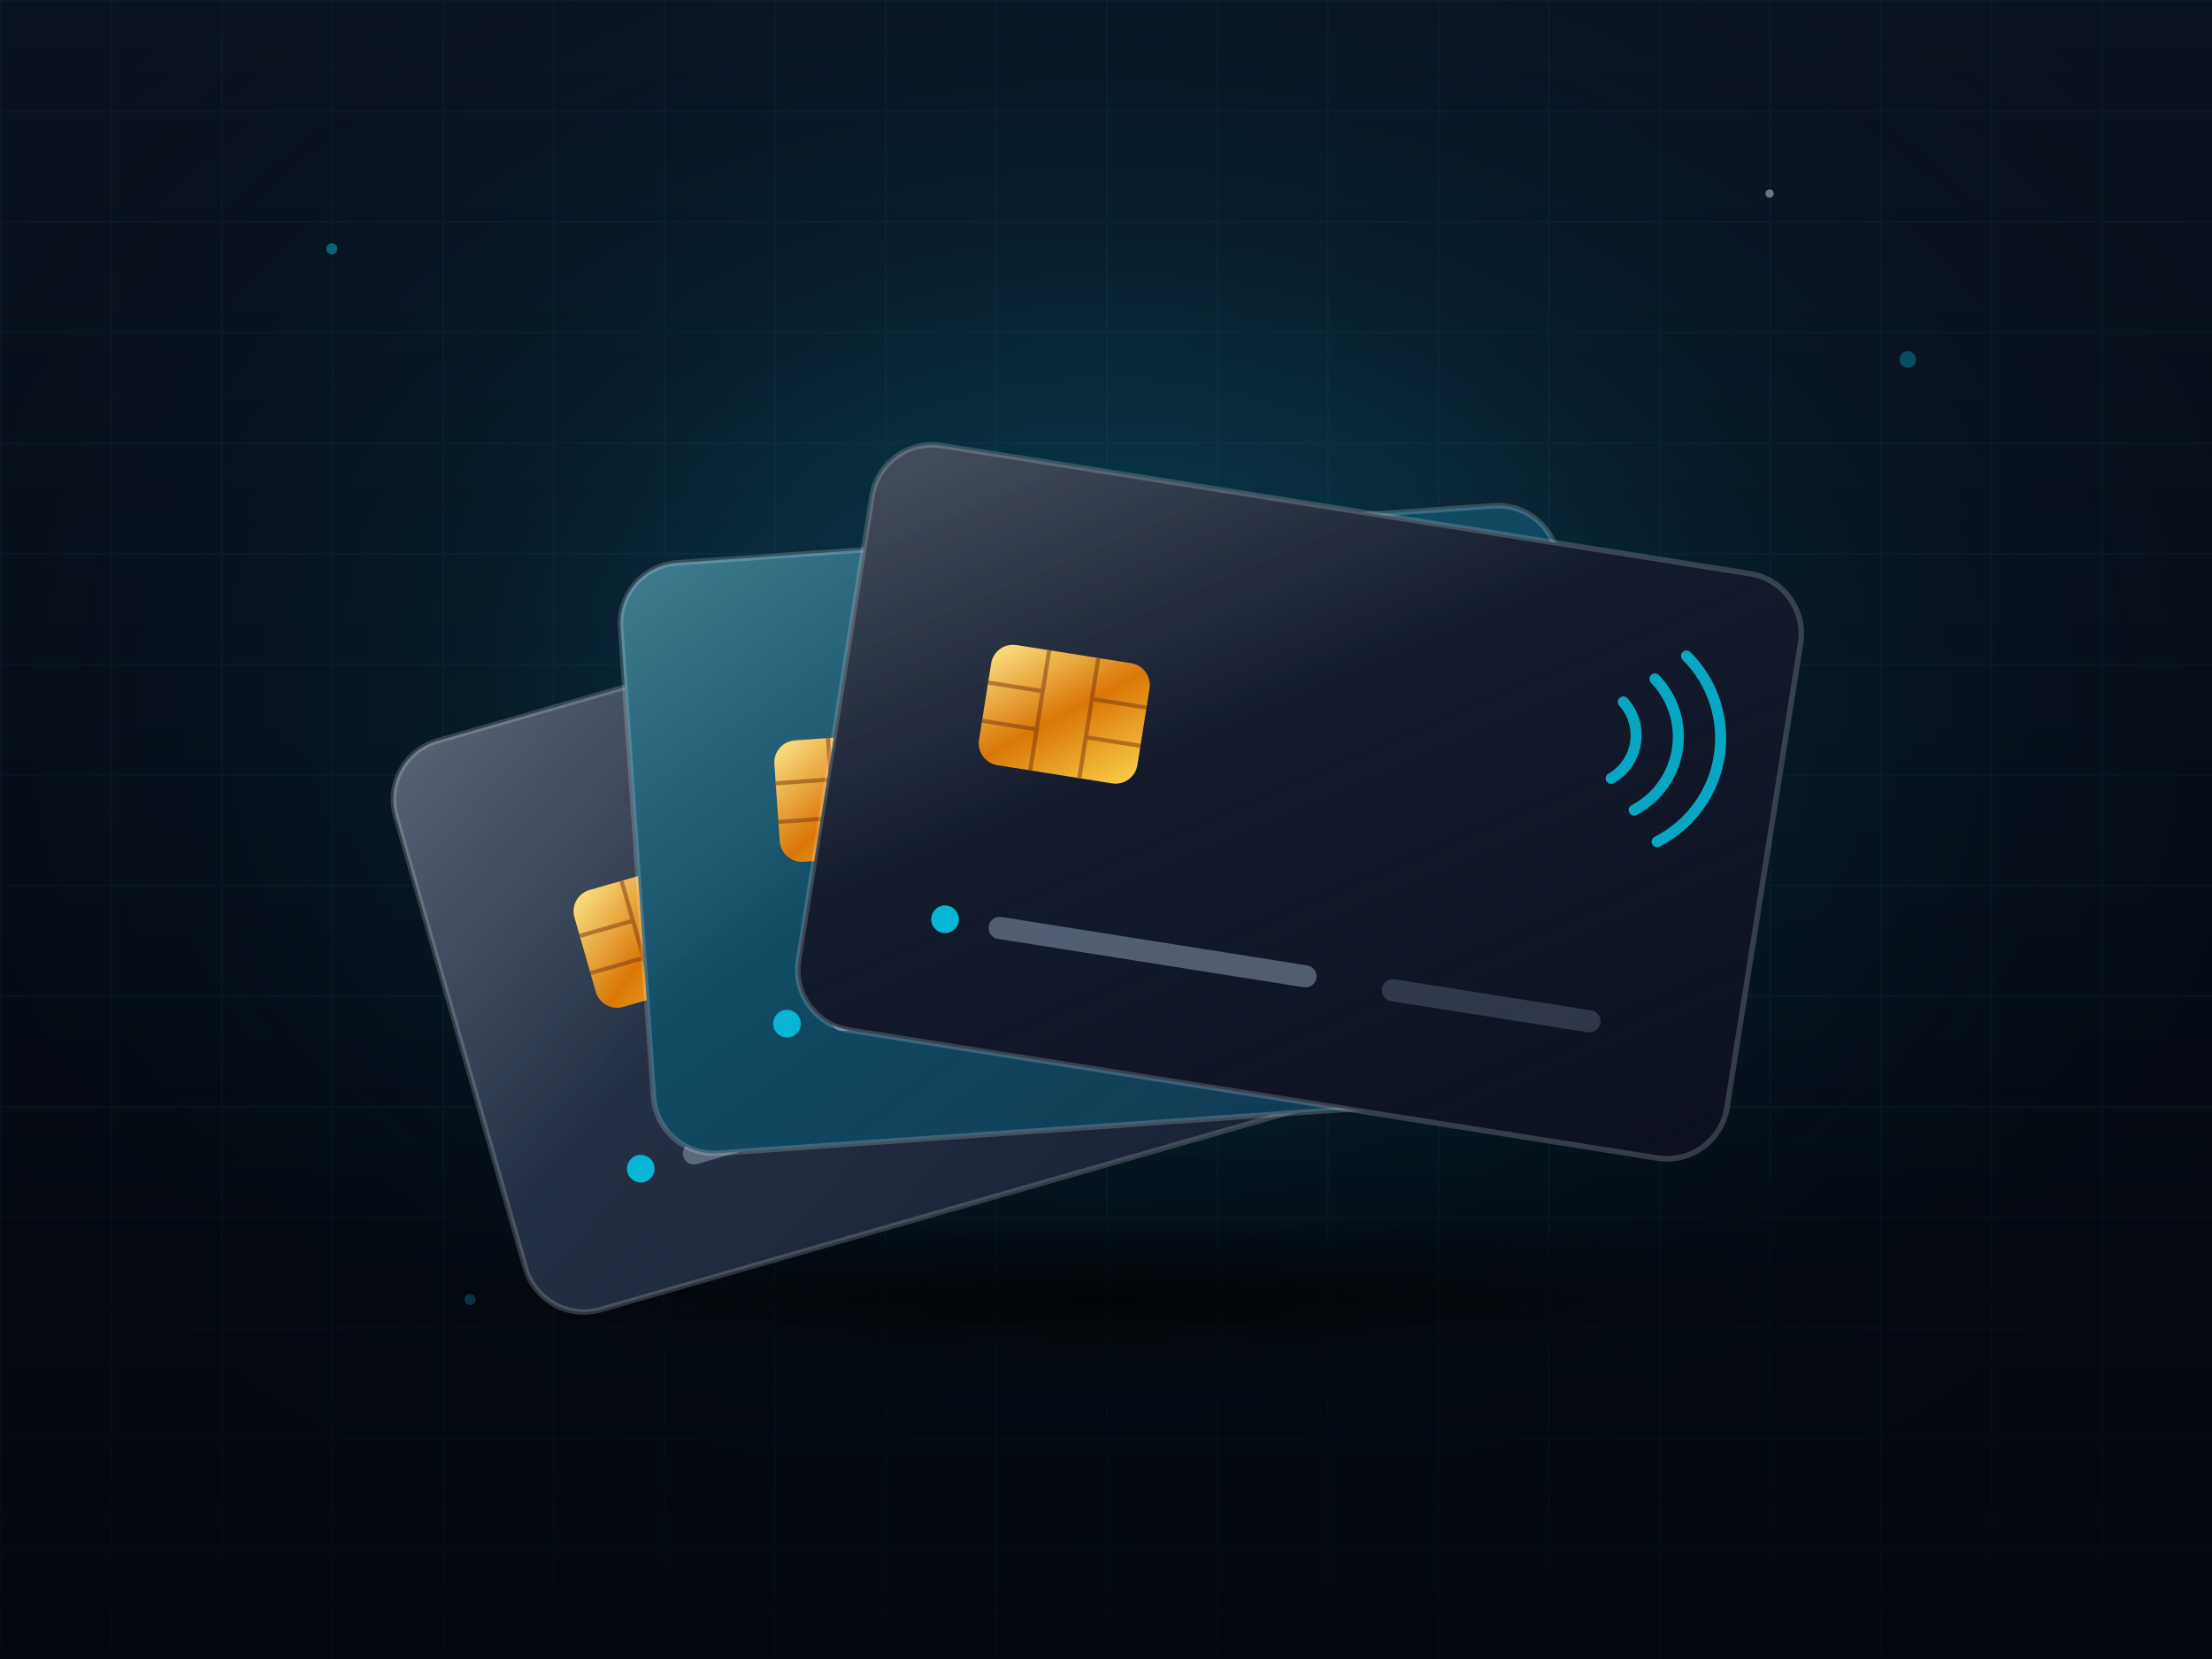
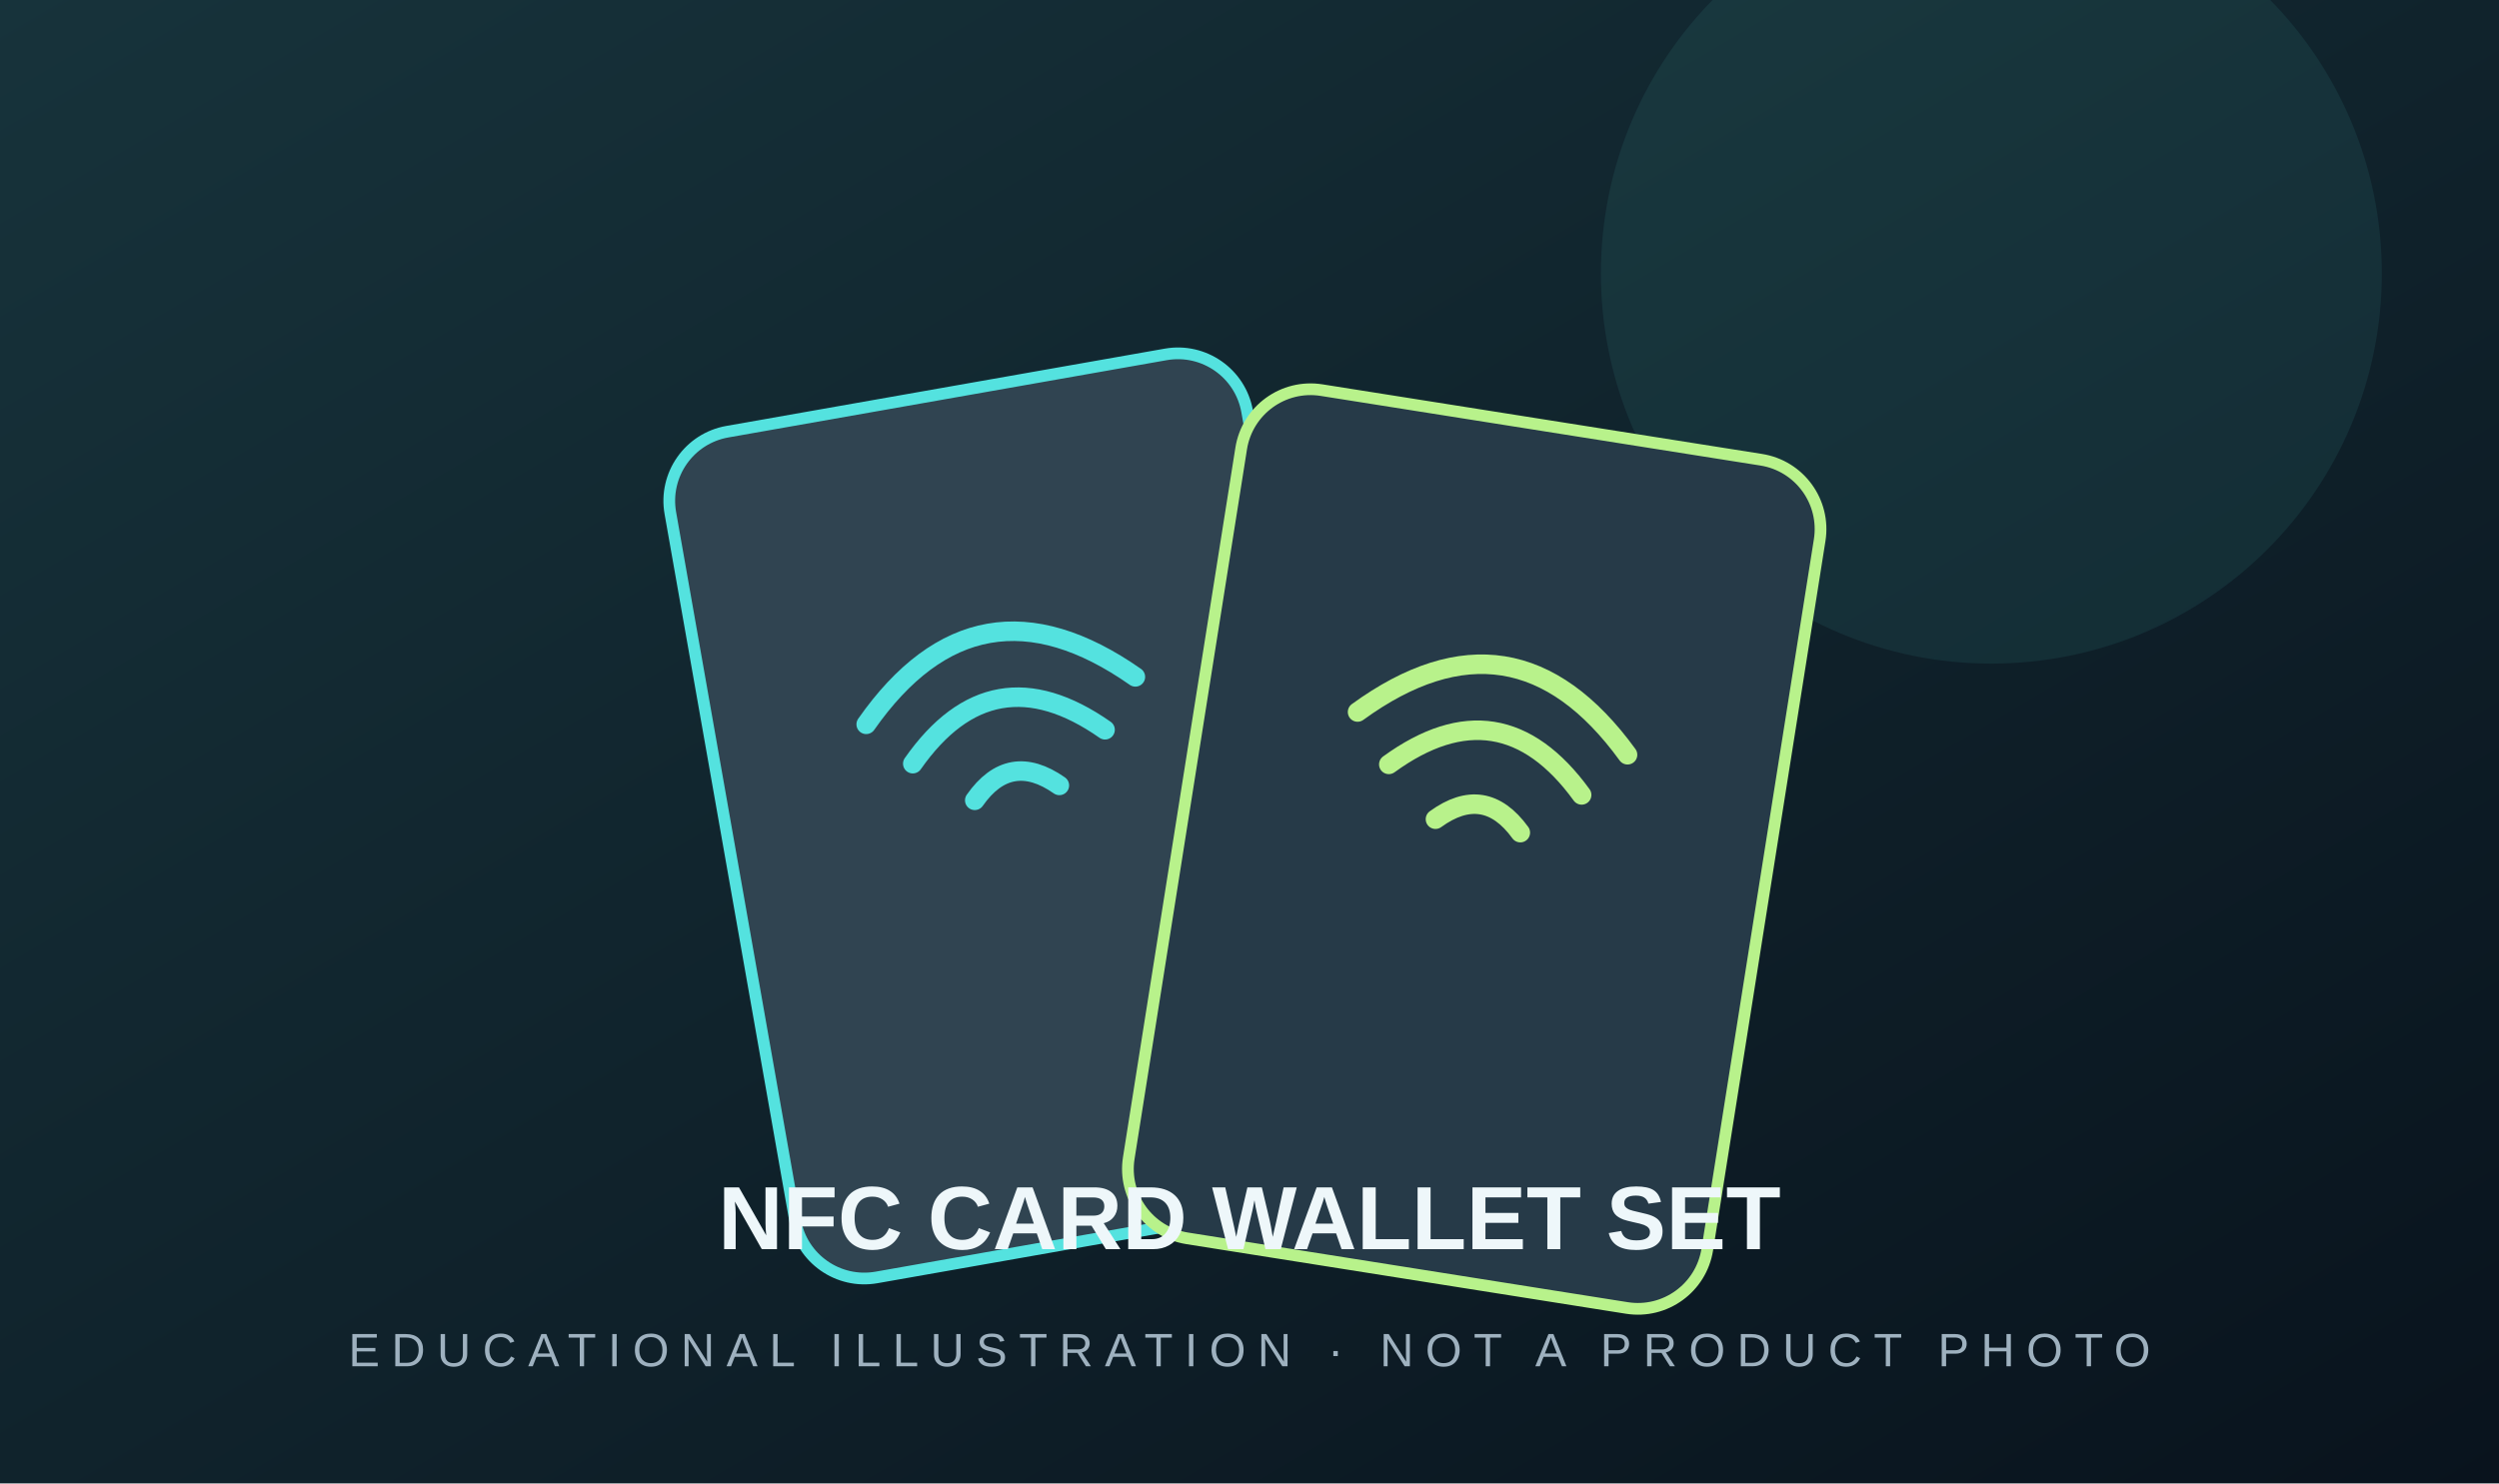
- <svg xmlns="http://www.w3.org/2000/svg" viewBox="0 0 800 600" width="800" height="600">
+ <svg xmlns="http://www.w3.org/2000/svg" viewBox="0 0 640 380" role="img" aria-labelledby="title desc">
  <defs>
-     <radialGradient id="glow" cx="50%" cy="42%" r="62%">
-       <stop offset="0%" stop-color="#06b6d4" stop-opacity="0.32" />
-       <stop offset="45%" stop-color="#06b6d4" stop-opacity="0.08" />
-       <stop offset="100%" stop-color="#020617" stop-opacity="0" />
-     </radialGradient>
-     <linearGradient id="base" x1="0" y1="0" x2="0" y2="1">
-       <stop offset="0%" stop-color="#0b1220" />
-       <stop offset="100%" stop-color="#03060d" />
-     </linearGradient>
-     <radialGradient id="floor" cx="50%" cy="50%" r="50%">
-       <stop offset="0%" stop-color="#000" stop-opacity="0.75" />
-       <stop offset="100%" stop-color="#000" stop-opacity="0" />
-     </radialGradient>
-     <pattern id="grid" width="40" height="40" patternUnits="userSpaceOnUse">
-       <path d="M40 0H0V40" fill="none" stroke="#06b6d4" stroke-opacity="0.06" stroke-width="1" />
-     </pattern>
-     <linearGradient id="fade" x1="0" y1="0" x2="0" y2="1">
-       <stop offset="0%" stop-color="#03060d" stop-opacity="0" />
-       <stop offset="100%" stop-color="#03060d" stop-opacity="1" />
+     <linearGradient id="bg" x2="1" y2="1">
+       <stop stop-color="#17333b" />
+       <stop offset="1" stop-color="#09131d" />
    </linearGradient>
  </defs>
-   <rect width="800" height="600" fill="url(#base)" />
-   <rect width="800" height="600" fill="url(#grid)" />
-   <rect width="800" height="600" fill="url(#glow)" />
-   <rect y="380" width="800" height="220" fill="url(#fade)" opacity="0.6" />
-   <circle cx="120" cy="90" r="2" fill="#06b6d4" opacity="0.5" />
-   <circle cx="690" cy="130" r="3" fill="#06b6d4" opacity="0.35" />
-   <circle cx="640" cy="70" r="1.5" fill="#fff" opacity="0.4" />
-   <circle cx="170" cy="470" r="2" fill="#06b6d4" opacity="0.3" />
-   <defs>
-     <linearGradient id="cardA" x1="0" y1="0" x2="1" y2="1">
-       <stop offset="0%" stop-color="#1e293b" />
-       <stop offset="100%" stop-color="#020617" />
-     </linearGradient>
-     <linearGradient id="cardB" x1="0" y1="0" x2="1" y2="1">
-       <stop offset="0%" stop-color="#155e75" />
-       <stop offset="100%" stop-color="#082f49" />
-     </linearGradient>
-     <linearGradient id="cardC" x1="0" y1="0" x2="1" y2="1">
-       <stop offset="0%" stop-color="#334155" />
-       <stop offset="100%" stop-color="#0f172a" />
-     </linearGradient>
-     <linearGradient id="cardSheen" x1="0" y1="0" x2="1" y2="1">
-       <stop offset="0%" stop-color="#fff" stop-opacity="0.18" />
-       <stop offset="40%" stop-color="#fff" stop-opacity="0" />
-       <stop offset="100%" stop-color="#fff" stop-opacity="0.04" />
-     </linearGradient>
-     <linearGradient id="chip" x1="0" y1="0" x2="1" y2="1">
-       <stop offset="0%" stop-color="#fde68a" />
-       <stop offset="50%" stop-color="#d97706" />
-       <stop offset="100%" stop-color="#fcd34d" />
-     </linearGradient>
-   </defs>
-   <ellipse cx="400" cy="470" rx="280" ry="30" fill="url(#floor)" />
-   <g transform="translate(330 330) rotate(-16)">
-     <rect x="-170" y="-107" width="340" height="214" rx="22" fill="url(#cardC)" stroke="#ffffff" stroke-opacity="0.18" stroke-width="2" />
-     <rect x="-170" y="-107" width="340" height="214" rx="22" fill="url(#cardSheen)" />
-     <g transform="translate(-118 -40)">
-       <rect width="58" height="44" rx="8" fill="url(#chip)" />
-       <path d="M0 15H20M0 29H20M38 15H58M38 29H58M20 0V44M38 0V44" stroke="#78350f" stroke-opacity="0.5" stroke-width="1.5" />
+   <rect width="640" height="380" fill="url(#bg)" />
+   <circle cx="510" cy="70" r="100" fill="#54e2df" opacity=".08" />
+   <g transform="translate(176 76)">
+     <g transform="rotate(-10 100 100)">
+       <rect x="5" y="20" width="150" height="220" rx="18" fill="#304451" stroke="#54e2df" stroke-width="3" />
+       <path d="M45 100q35-35 70 0M55 112q25-25 50 0M69 124q11-11 22 0" fill="none" stroke="#54e2df" stroke-width="5" stroke-linecap="round" />
    </g>
-     <g fill="none" stroke="#06b6d4" stroke-width="4" stroke-linecap="round" opacity="0.9" transform="translate(110 -40)">
-       <path d="M0 -14 A 18 18 0 0 1 0 14" />
-       <path d="M10 -24 A 30 30 0 0 1 10 24" />
-       <path d="M20 -34 A 42 42 0 0 1 20 34" />
+     <g transform="translate(126 15) rotate(9 100 100)">
+       <rect x="5" y="20" width="150" height="220" rx="18" fill="#263a48" stroke="#b8f28b" stroke-width="3" />
+       <path d="M45 100q35-35 70 0M55 112q25-25 50 0M69 124q11-11 22 0" fill="none" stroke="#b8f28b" stroke-width="5" stroke-linecap="round" />
    </g>
-     <circle cx="-120" cy="62" r="5" fill="#06b6d4" />
-     <rect x="-104" y="58" width="120" height="8" rx="4" fill="#94a3b8" opacity="0.5" />
-     <rect x="40" y="58" width="80" height="8" rx="4" fill="#94a3b8" opacity="0.25" />
  </g>
-   <g transform="translate(400 300) rotate(-4)">
-     <rect x="-170" y="-107" width="340" height="214" rx="22" fill="url(#cardB)" stroke="#ffffff" stroke-opacity="0.18" stroke-width="2" />
-     <rect x="-170" y="-107" width="340" height="214" rx="22" fill="url(#cardSheen)" />
-     <g transform="translate(-118 -40)">
-       <rect width="58" height="44" rx="8" fill="url(#chip)" />
-       <path d="M0 15H20M0 29H20M38 15H58M38 29H58M20 0V44M38 0V44" stroke="#78350f" stroke-opacity="0.5" stroke-width="1.5" />
-     </g>
-     <g fill="none" stroke="#06b6d4" stroke-width="4" stroke-linecap="round" opacity="0.9" transform="translate(110 -40)">
-       <path d="M0 -14 A 18 18 0 0 1 0 14" />
-       <path d="M10 -24 A 30 30 0 0 1 10 24" />
-       <path d="M20 -34 A 42 42 0 0 1 20 34" />
-     </g>
-     <circle cx="-120" cy="62" r="5" fill="#06b6d4" />
-     <rect x="-104" y="58" width="120" height="8" rx="4" fill="#94a3b8" opacity="0.5" />
-     <rect x="40" y="58" width="80" height="8" rx="4" fill="#94a3b8" opacity="0.25" />
-   </g>
-   <g transform="translate(470 290) rotate(9)">
-     <rect x="-170" y="-107" width="340" height="214" rx="22" fill="url(#cardA)" stroke="#ffffff" stroke-opacity="0.18" stroke-width="2" />
-     <rect x="-170" y="-107" width="340" height="214" rx="22" fill="url(#cardSheen)" />
-     <g transform="translate(-118 -40)">
-       <rect width="58" height="44" rx="8" fill="url(#chip)" />
-       <path d="M0 15H20M0 29H20M38 15H58M38 29H58M20 0V44M38 0V44" stroke="#78350f" stroke-opacity="0.5" stroke-width="1.5" />
-     </g>
-     <g fill="none" stroke="#06b6d4" stroke-width="4" stroke-linecap="round" opacity="0.9" transform="translate(110 -40)">
-       <path d="M0 -14 A 18 18 0 0 1 0 14" />
-       <path d="M10 -24 A 30 30 0 0 1 10 24" />
-       <path d="M20 -34 A 42 42 0 0 1 20 34" />
-     </g>
-     <circle cx="-120" cy="62" r="5" fill="#06b6d4" />
-     <rect x="-104" y="58" width="120" height="8" rx="4" fill="#94a3b8" opacity="0.5" />
-     <rect x="40" y="58" width="80" height="8" rx="4" fill="#94a3b8" opacity="0.25" />
-   </g>
+   <text x="320" y="320" fill="#eef7fa" font-family="Arial,sans-serif" font-size="23" font-weight="700" text-anchor="middle">NFC CARD WALLET SET</text>
+   <text x="320" y="350" fill="#9eb1bf" font-family="Arial,sans-serif" font-size="12" letter-spacing="3" text-anchor="middle">EDUCATIONAL ILLUSTRATION · NOT A PRODUCT PHOTO</text>
</svg>
